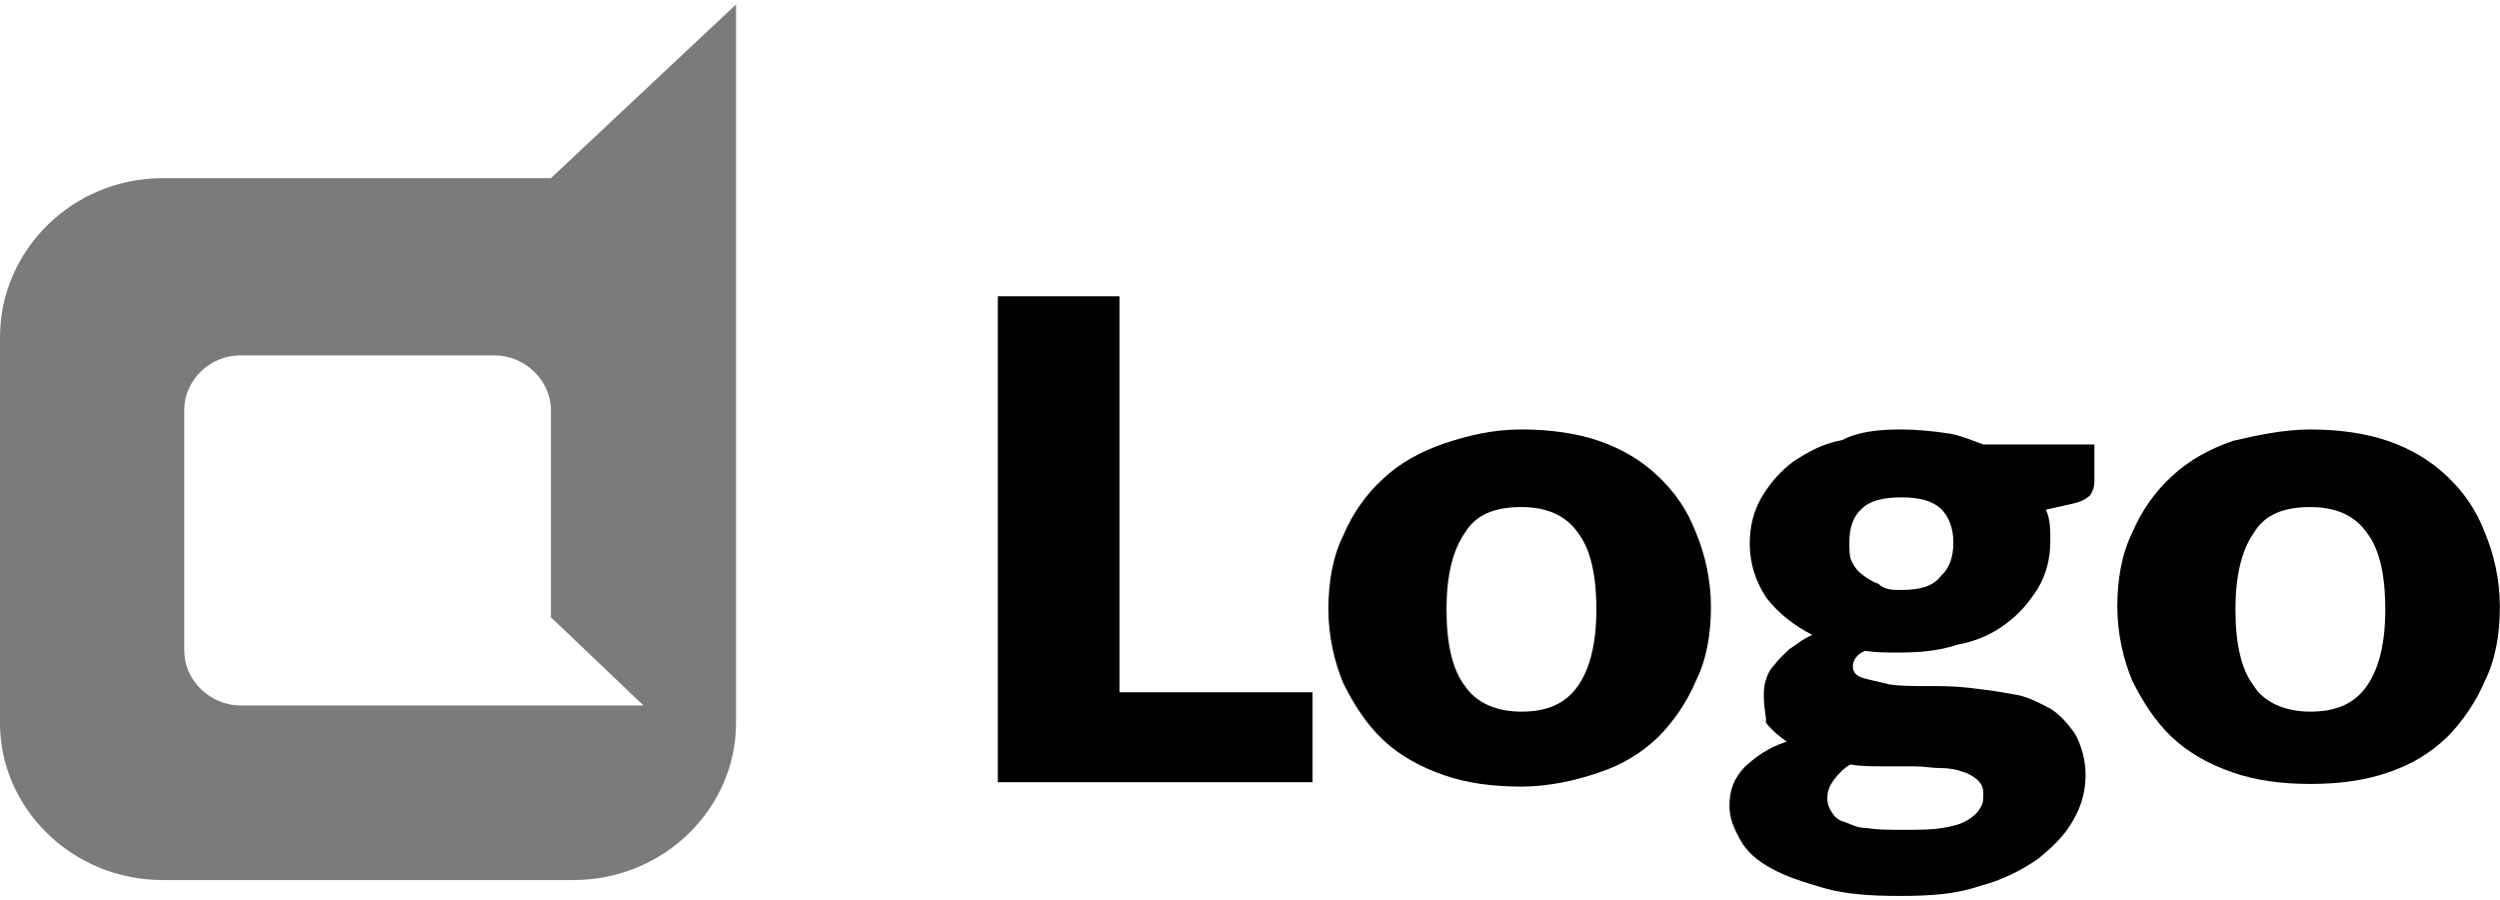
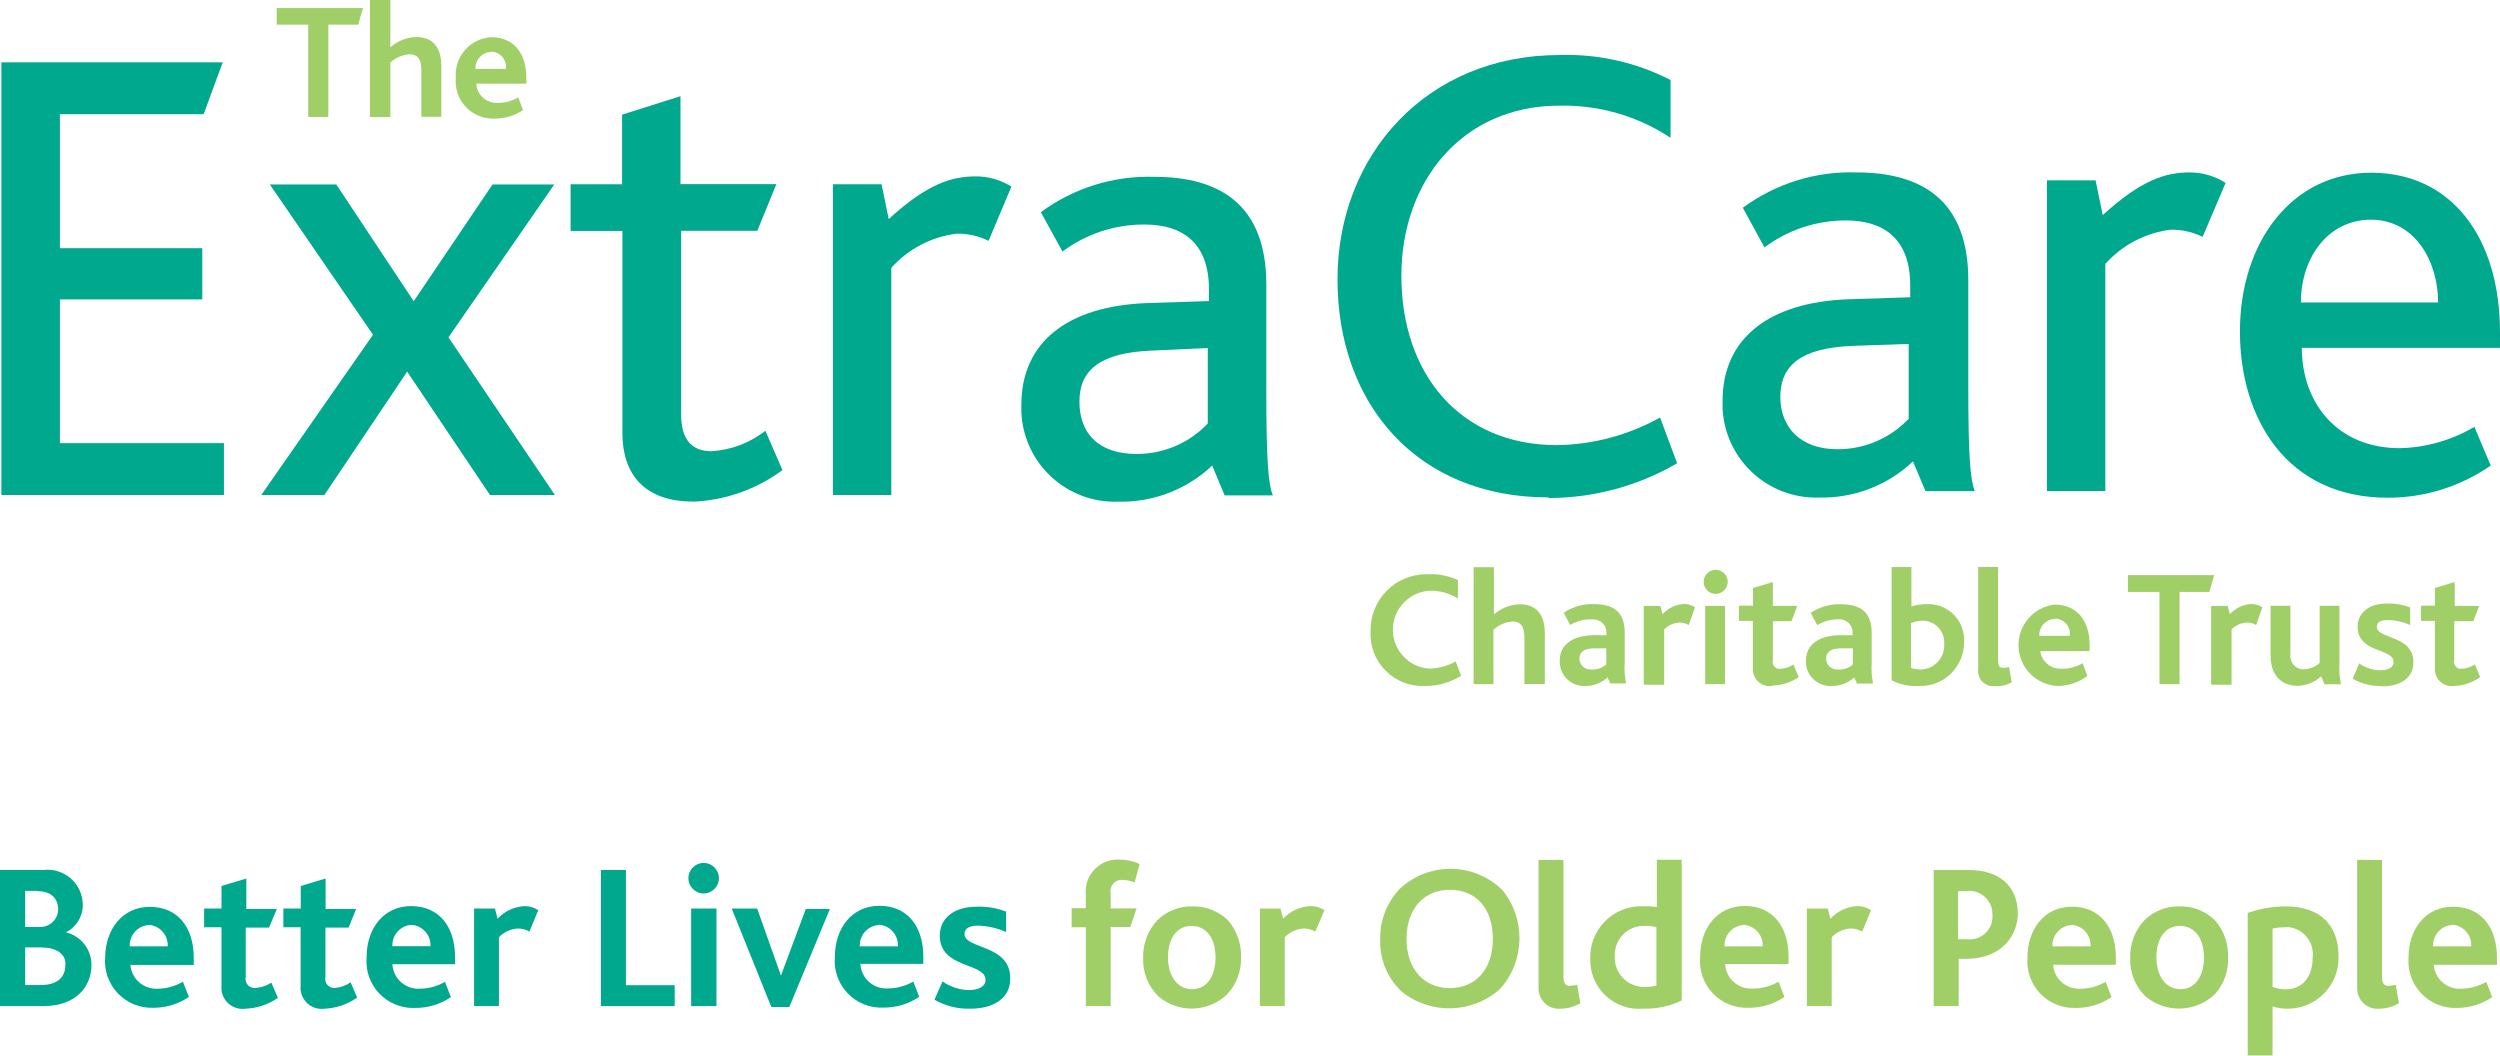
- <svg xmlns="http://www.w3.org/2000/svg" xmlns:xlink="http://www.w3.org/1999/xlink" version="1.1" id="Layer_1" x="0px" y="0px" viewBox="0 0 283.5 102" style="enable-background:new 0 0 283.5 102;" xml:space="preserve">
-   <style type="text/css">
- 	.st0{clip-path:url(#XMLID_36_);}
- 	.st1{clip-path:url(#XMLID_37_);fill:#010101;}
- 	.st2{clip-path:url(#SVGID_2_);}
- 	.st3{clip-path:url(#XMLID_38_);fill:#010101;}
- 	.st4{clip-path:url(#SVGID_4_);}
- 	.st5{clip-path:url(#XMLID_39_);fill:#010101;}
- 	.st6{clip-path:url(#SVGID_6_);}
- 	.st7{clip-path:url(#XMLID_40_);fill:#010101;}
- 	.st8{clip-path:url(#SVGID_8_);}
- 	.st9{clip-path:url(#XMLID_41_);fill:#7B7B7B;}
- </style>
-   <g id="XMLID_21_">
-     <g>
-       <defs>
-         <polygon id="XMLID_18_" points="127,78.5 148.9,78.5 148.9,88.7 113.2,88.7 113.2,33.6 127,33.6    " />
-       </defs>
-       <clipPath id="XMLID_36_">
-         <use xlink:href="#XMLID_18_" style="overflow:visible;" />
-       </clipPath>
-       <g class="st0">
-         <defs>
-           <rect id="XMLID_19_" x="-1501.1" y="-110" width="2945" height="2666.8" />
-         </defs>
-         <clipPath id="XMLID_37_">
-           <use xlink:href="#XMLID_19_" style="overflow:visible;" />
-         </clipPath>
-         <rect id="XMLID_20_" x="103" y="23.3" class="st1" width="56.1" height="75.6" />
-       </g>
-     </g>
-     <g>
-       <defs>
-         <path id="SVGID_1_" d="M172.6,80.7c2.9,0,5-0.9,6.4-2.9c1.4-2,2.1-4.9,2.1-8.7c0-4-0.7-6.9-2.1-8.7c-1.4-2-3.6-2.9-6.4-2.9     c-3.1,0-5.2,0.9-6.4,2.9c-1.4,2-2.1,4.9-2.1,8.7c0,4,0.7,6.9,2.1,8.7C167.4,79.6,169.6,80.7,172.6,80.7z M172.6,48.7     c3.1,0,6.2,0.4,8.8,1.3c2.6,0.9,4.8,2.2,6.7,4c1.9,1.8,3.3,3.8,4.3,6.4c1,2.4,1.7,5.3,1.7,8.4s-0.5,6-1.7,8.4     c-1,2.4-2.6,4.7-4.3,6.4c-1.9,1.8-4,3.1-6.7,4c-2.6,0.9-5.7,1.6-8.8,1.6c-3.3,0-6.2-0.4-8.8-1.3c-2.6-0.9-5-2.2-6.9-4     s-3.3-4-4.5-6.4c-1-2.4-1.7-5.3-1.7-8.4s0.5-6,1.7-8.4c1-2.4,2.6-4.7,4.5-6.4c1.9-1.8,4.3-3.1,6.9-4     C166.5,49.4,169.3,48.7,172.6,48.7z" />
-       </defs>
-       <clipPath id="SVGID_2_">
-         <use xlink:href="#SVGID_1_" style="overflow:visible;" />
-       </clipPath>
-       <g class="st2">
-         <defs>
-           <rect id="XMLID_16_" x="-1501.1" y="-110" width="2945" height="2666.8" />
-         </defs>
-         <clipPath id="XMLID_38_">
-           <use xlink:href="#XMLID_16_" style="overflow:visible;" />
-         </clipPath>
-         <rect id="XMLID_17_" x="140.5" y="38.5" class="st3" width="63.7" height="61.1" />
-       </g>
-     </g>
-     <g>
-       <defs>
-         <path id="SVGID_3_" d="M215.7,66.9c2.1,0,3.6-0.4,4.5-1.6c1-0.9,1.4-2.2,1.4-3.8c0-1.6-0.5-2.9-1.4-3.8c-1-0.9-2.4-1.3-4.5-1.3     c-2.1,0-3.6,0.4-4.5,1.3c-1,0.9-1.4,2.2-1.4,3.8c0,0.7,0,1.6,0.2,2c0.2,0.4,0.5,1.1,1.2,1.6c0.5,0.4,1.2,0.9,1.9,1.1     C213.8,66.9,214.7,66.9,215.7,66.9z M225,90c0-0.7-0.2-1.1-0.7-1.6c-0.5-0.4-1-0.7-1.7-0.9c-0.5-0.2-1.4-0.4-2.4-0.4     c-1,0-1.9-0.2-3.1-0.2h-3.6c-1.2,0-2.4,0-3.6-0.2c-0.7,0.4-1.4,1.1-1.9,1.8c-0.5,0.7-0.7,1.3-0.7,2c0,0.7,0.2,1.1,0.5,1.6     s0.7,0.9,1.4,1.1c0.7,0.2,1.4,0.7,2.6,0.7c1.2,0.2,2.4,0.2,4,0.2c1.9,0,3.3,0,4.5-0.2s2.1-0.4,2.9-0.9c0.7-0.4,1.2-0.9,1.4-1.3     C225,91.1,225,90.7,225,90z M215.7,48.7c1.7,0,3.6,0.2,5,0.4c1.7,0.2,3.1,0.9,4.3,1.3h12.6v4.2c0,0.7-0.2,1.1-0.5,1.6     c-0.5,0.4-1,0.7-1.9,0.9l-3.1,0.7c0.5,1.1,0.5,2.2,0.5,3.6c0,2-0.5,3.8-1.4,5.3c-1,1.6-2.1,2.9-3.6,4c-1.4,1.1-3.3,2-5.5,2.4     c-2.1,0.7-4.3,0.9-6.7,0.9c-1.4,0-2.6,0-3.8-0.2c-1,0.4-1.4,1.1-1.4,1.8c0,0.7,0.5,1.1,1.2,1.3c0.7,0.2,1.7,0.4,2.9,0.7     c1.2,0.2,2.6,0.2,4.3,0.2c1.7,0,3.1,0,4.8,0.2c1.7,0.2,3.3,0.4,4.8,0.7c1.7,0.2,2.9,0.9,4.3,1.6c1.2,0.7,2.1,1.8,2.9,2.9     c0.7,1.3,1.2,2.9,1.2,4.7s-0.5,3.6-1.4,5.1c-1,1.8-2.4,3.1-4,4.4c-1.9,1.3-4,2.4-6.7,3.1c-2.6,0.9-5.5,1.1-9,1.1     c-3.3,0-6.2-0.2-8.6-0.9c-2.4-0.7-4.3-1.3-5.9-2.2c-1.7-0.9-2.9-2-3.6-3.3c-0.7-1.3-1.2-2.4-1.2-3.8c0-1.8,0.5-3.1,1.7-4.4     c1.2-1.1,2.6-2.2,4.8-2.9c-1-0.7-1.7-1.3-2.4-2.2c0.2-0.2-0.2-1.3-0.2-2.9c0-0.7,0-1.1,0.2-1.8c0.2-0.7,0.5-1.3,1-1.8     c0.5-0.7,1-1.1,1.7-1.8c0.7-0.4,1.4-1.1,2.6-1.6c-2.1-1.1-3.8-2.4-5.2-4.2c-1.2-1.8-1.9-3.8-1.9-6.2c0-2,0.5-3.8,1.4-5.3     s2.1-2.9,3.6-4c1.7-1.1,3.3-2,5.5-2.4C210.9,48.9,213.3,48.7,215.7,48.7z" />
-       </defs>
-       <clipPath id="SVGID_4_">
-         <use xlink:href="#SVGID_3_" style="overflow:visible;" />
-       </clipPath>
-       <g class="st4">
-         <defs>
-           <rect id="XMLID_12_" x="-1501.1" y="-110" width="2945" height="2666.8" />
-         </defs>
-         <clipPath id="XMLID_39_">
-           <use xlink:href="#XMLID_12_" style="overflow:visible;" />
-         </clipPath>
-         <rect id="XMLID_13_" x="185.7" y="38.5" class="st5" width="62.1" height="73.4" />
-       </g>
-     </g>
-     <g>
-       <defs>
-         <path id="SVGID_5_" d="M262.1,80.7c2.9,0,5-0.9,6.4-2.9c1.4-2,2.1-4.9,2.1-8.7c0-4-0.7-6.9-2.1-8.7c-1.4-2-3.6-2.9-6.4-2.9     c-3.1,0-5.2,0.9-6.4,2.9c-1.4,2-2.1,4.9-2.1,8.7c0,4,0.7,6.9,2.1,8.7C256.8,79.6,259.2,80.7,262.1,80.7z M262.1,48.7     c3.1,0,6.2,0.4,8.8,1.3c2.6,0.9,4.8,2.2,6.7,4c1.9,1.8,3.3,3.8,4.3,6.4c1,2.4,1.7,5.3,1.7,8.4s-0.5,6-1.7,8.4     c-1,2.4-2.6,4.7-4.3,6.4c-1.9,1.8-4,3.1-6.7,4c-2.6,0.9-5.5,1.3-8.8,1.3s-6.2-0.4-8.8-1.3c-2.6-0.9-5-2.2-6.9-4     c-1.9-1.8-3.3-4-4.5-6.4c-1-2.4-1.7-5.3-1.7-8.4s0.5-6,1.7-8.4c1-2.4,2.6-4.7,4.5-6.4c1.9-1.8,4.3-3.1,6.9-4     C255.9,49.4,259,48.7,262.1,48.7z" />
-       </defs>
-       <clipPath id="SVGID_6_">
-         <use xlink:href="#SVGID_5_" style="overflow:visible;" />
-       </clipPath>
-       <g class="st6">
-         <defs>
-           <rect id="XMLID_7_" x="-1501.1" y="-110" width="2945" height="2666.8" />
-         </defs>
-         <clipPath id="XMLID_40_">
-           <use xlink:href="#XMLID_7_" style="overflow:visible;" />
-         </clipPath>
-         <rect id="XMLID_8_" x="230" y="38.5" class="st7" width="63.7" height="60.9" />
-       </g>
-     </g>
-     <g>
-       <defs>
-         <path id="SVGID_7_" d="M62.5,70V46.5c0-3.3-2.9-6.2-6.4-6.2H27.3c-3.6,0-6.4,2.9-6.4,6.2v27.3c0,3.3,2.9,6.2,6.4,6.2H73L62.5,70z      M18.5,20.2h44L83.5,0.5V82c0,9.6-8.1,17.8-18.5,17.8H18.5C8.1,99.8,0,91.6,0,82V38.2C0,28.5,8.1,20.2,18.5,20.2z" />
-       </defs>
-       <clipPath id="SVGID_8_">
-         <use xlink:href="#SVGID_7_" style="overflow:visible;" />
-       </clipPath>
-       <g class="st8">
-         <defs>
-           <rect id="XMLID_3_" x="-1501.1" y="-110" width="2945" height="2666.8" />
-         </defs>
-         <clipPath id="XMLID_41_">
-           <use xlink:href="#XMLID_3_" style="overflow:visible;" />
-         </clipPath>
-         <rect id="XMLID_4_" x="-10.2" y="-9.8" class="st9" width="103.9" height="119.8" />
-       </g>
-     </g>
-   </g>
+ <svg xmlns="http://www.w3.org/2000/svg" id="Layer_1" data-name="Layer 1" width="164" height="69.24" viewBox="0 0 164 69.24">
+   <defs>
+     <style>.cls-1{fill:#00a88e;}.cls-2{fill:#a0cf67;}</style>
+   </defs>
+   <polygon class="cls-1" points="0.09 32.47 0.09 4.09 14.61 4.09 13.36 7.49 3.93 7.49 3.93 16.28 13.27 16.28 13.27 19.64 3.93 19.64 3.93 29.07 14.69 29.07 14.69 32.47 0.09 32.47" />
+   <polygon class="cls-1" points="32.14 32.47 26.71 24.38 21.28 32.47 17.14 32.47 24.47 21.96 17.7 12.1 22.06 12.1 27.14 19.76 32.31 12.1 36.36 12.1 29.42 22.13 36.4 32.47 32.14 32.47" />
+   <path class="cls-1" d="M45.44,32.9c-3.18,0-4.61-1.81-4.61-4.48V15.15h-3.4V12.09h3.38V7.52l3.83-1.21v5.77h6.29l-1.25,3.06h-5v12c0,1.68.67,2.46,2,2.46a6.38,6.38,0,0,0,3.53-1.34l1.12,2.58a10.64,10.64,0,0,1-5.85,2.07" />
+   <path class="cls-1" d="M64.85,15.8a4.49,4.49,0,0,0-2.11-.47,6.89,6.89,0,0,0-4.27,2.24v14.9H54.64V12.09h3.19l.47,2.28c2.54-2.32,4.13-2.8,5.73-2.8a4.39,4.39,0,0,1,2.32.67Z" />
+   <path class="cls-1" d="M79.26,22.83,75.55,23c-3.34.13-4.74,1.25-4.74,3.34s1.25,3.44,3.75,3.44a6.4,6.4,0,0,0,4.67-2V22.83Zm1.07,9.65-.81-1.94a8.68,8.68,0,0,1-6.16,2.37A6.14,6.14,0,0,1,67,27q0-.22,0-.44c0-4.09,3-6.5,8.31-6.68l4-.13V19c0-3.14-1.81-4.27-4.22-4.27A8.9,8.9,0,0,0,69.7,16.5l-1.42-2.58a11.9,11.9,0,0,1,7.45-2.32c4.27,0,7.34,1.81,7.34,7.06V25.5c0,4.83.13,6.24.43,7H80.33Z" />
+   <path class="cls-1" d="M101.57,32.63c-8.61,0-13.83-6.12-13.83-14.3S93.6,3.61,102.31,3.61a14.86,14.86,0,0,1,7.28,1.64l0,3.79a12.73,12.73,0,0,0-7.28-2.11c-6.42,0-10.38,5-10.38,11.16,0,6.42,3.83,11.11,10.21,11.11a14.29,14.29,0,0,0,6.76-1.81l1.12,3a16.79,16.79,0,0,1-8.4,2.28" />
+   <path class="cls-1" d="M125.24,22.56l-3.71.13c-3.34.13-4.74,1.25-4.74,3.34,0,1.94,1.25,3.44,3.75,3.44a6.39,6.39,0,0,0,4.67-2V22.56Zm1.07,9.65-.82-1.94a8.68,8.68,0,0,1-6.16,2.37A6.14,6.14,0,0,1,113,26.75q0-.22,0-.44c0-4.09,3-6.5,8.31-6.68l4-.13v-.77c0-3.14-1.81-4.27-4.22-4.27a8.89,8.89,0,0,0-5.34,1.77l-1.42-2.6a11.9,11.9,0,0,1,7.45-2.32c4.27,0,7.34,1.81,7.34,7.06v6.85c0,4.83.13,6.24.43,7h-3.16Z" />
+   <path class="cls-1" d="M144.49,15.54a4.49,4.49,0,0,0-2.11-.47,6.91,6.91,0,0,0-4.27,2.24v14.9h-3.83V11.83h3.19l.47,2.28c2.54-2.32,4.13-2.8,5.73-2.8A4.38,4.38,0,0,1,146,12Z" />
+   <path class="cls-1" d="M155.55,14.41c-2.84,0-4.61,2.5-4.61,5.43h9c0-2.63-1.46-5.43-4.44-5.43M151,22.81c0,3.62,2.32,6.59,6.42,6.59A10.06,10.06,0,0,0,162.32,28l1.07,2.54a11.77,11.77,0,0,1-6.76,2.11c-6.63,0-9.69-5.21-9.69-10.9,0-5.86,3.4-10.42,8.61-10.42S164,15.5,164,21.82v1H151Z" />
+   <polygon class="cls-2" points="23.5 1.62 21.54 1.62 21.54 7.67 20.22 7.67 20.22 1.62 18.15 1.62 18.15 0.53 23.81 0.53 23.5 1.62" />
+   <path class="cls-2" d="M27.64,7.67v-3c0-.57-.09-1.11-.78-1.11a2.06,2.06,0,0,0-1.25.54V7.68H24.27V0h1.34V3.1a2.67,2.67,0,0,1,1.7-.67c.79,0,1.64.38,1.64,1.89V7.66H27.64Z" />
+   <path class="cls-2" d="M32.19,3.41a1.06,1.06,0,0,0-1,1.11v0h2a1,1,0,0,0-.95-1.13h0m-1,2A1.34,1.34,0,0,0,32.6,6.75h.07A2.67,2.67,0,0,0,34,6.39l.31.83a3.3,3.3,0,0,1-1.86.56A2.45,2.45,0,0,1,29.9,5.11a2.47,2.47,0,0,1,2.33-2.67c1.46,0,2.3,1.05,2.3,2.67v.38H31.19Z" />
+   <path class="cls-2" d="M93.51,45a3.41,3.41,0,0,1-3.6-3.61,3.66,3.66,0,0,1,3.6-3.72h.27a4,4,0,0,1,1.86.39v1.2a3.38,3.38,0,0,0-1.81-.51,2.56,2.56,0,0,0-.1,5.11,3.6,3.6,0,0,0,1.76-.47l.36.94a4.39,4.39,0,0,1-2.32.67" />
+   <path class="cls-2" d="M100,44.88v-3c0-.57-.09-1.11-.78-1.11a2.06,2.06,0,0,0-1.25.54v3.57h-1.3V37.21H98v3.1a2.67,2.67,0,0,1,1.7-.67c.79,0,1.64.38,1.64,1.89v3.34H100Z" />
+   <path class="cls-2" d="M105.34,42.53h-.73c-.71,0-1,.26-1,.67a.72.72,0,0,0,.72.72h.12a1.34,1.34,0,0,0,.92-.33V42.53Zm.33,2.36-.22-.45A2.12,2.12,0,0,1,104,45a1.6,1.6,0,0,1-1.68-1.51s0-.1,0-.14c0-1.06.83-1.64,2.15-1.68l.91,0v-.16a.85.85,0,0,0-.82-.88h-.16A2.52,2.52,0,0,0,103,41l-.42-.81a3.38,3.38,0,0,1,2-.56c1.27,0,2,.52,2,1.86v2a5.23,5.23,0,0,0,.09,1.34h-1.09Z" />
+   <path class="cls-2" d="M110.78,41a1.19,1.19,0,0,0-.61-.16,1.5,1.5,0,0,0-1,.45v3.63h-1.34V39.75h1.09l.14.54a2.08,2.08,0,0,1,1.42-.67,1.27,1.27,0,0,1,.71.22Z" />
+   <path class="cls-2" d="M111.86,39.75h1.3v5.13h-1.3Zm.67-.79a.79.79,0,1,1,.81-.79.8.8,0,0,1-.81.79h0" />
+   <path class="cls-2" d="M116.26,45a1.11,1.11,0,0,1-1.27-1.2V40.73h-.91v-1H115V38.57l1.3-.39v1.57h1.6l-.38,1h-1.22V43.3a.47.47,0,0,0,.33.57h.16a1.68,1.68,0,0,0,.86-.28l.35.83a3.17,3.17,0,0,1-1.72.55" />
+   <path class="cls-2" d="M121.52,42.53h-.73c-.71,0-1,.26-1,.67a.72.72,0,0,0,.72.72h.12a1.34,1.34,0,0,0,.92-.33V42.53Zm.33,2.36-.22-.45a2.12,2.12,0,0,1-1.48.56,1.6,1.6,0,0,1-1.68-1.51s0-.1,0-.14c0-1.06.83-1.64,2.15-1.68l.91,0v-.16a.85.85,0,0,0-.82-.88h-.16a2.52,2.52,0,0,0-1.34.38l-.43-.81a3.38,3.38,0,0,1,2-.56c1.27,0,2,.52,2,1.86v2a5.18,5.18,0,0,0,.09,1.34h-1.09Z" />
+   <path class="cls-2" d="M126.09,40.72a1.74,1.74,0,0,0-.73.16v2.94a1.91,1.91,0,0,0,.67.1,1.58,1.58,0,0,0,1.51-1.64v-.06a1.42,1.42,0,0,0-1.33-1.5h-.1M125.78,45a3.46,3.46,0,0,1-1.69-.37V37.2h1.3v2.58a3.52,3.52,0,0,1,1-.15,2.34,2.34,0,0,1,2.45,2.5A2.85,2.85,0,0,1,126,45h-.23" />
+   <path class="cls-2" d="M130.95,45a1,1,0,0,1-1.18-1.13V37.19h1.3v6.09c0,.38.07.53.35.53a1.66,1.66,0,0,0,.38-.05l.17,1a2,2,0,0,1-1,.26" />
+   <path class="cls-2" d="M134.78,40.6a1.06,1.06,0,0,0-1,1.11v0h2a1,1,0,0,0-.95-1.13h0m-1,2a1.34,1.34,0,0,0,1.38,1.29h.07a2.67,2.67,0,0,0,1.34-.36l.31.83A3.29,3.29,0,0,1,135,45a2.68,2.68,0,0,1-.22-5.34c1.46,0,2.3,1.05,2.3,2.67v.38h-3.34Z" />
+   <polygon class="cls-2" points="144.93 38.83 142.98 38.83 142.98 44.88 141.66 44.88 141.66 38.83 139.59 38.83 139.59 37.73 145.25 37.73 144.93 38.83" />
+   <path class="cls-2" d="M148,41a1.18,1.18,0,0,0-.61-.16,1.5,1.5,0,0,0-1,.45v3.63h-1.34V39.75h1.09l.14.54a2.08,2.08,0,0,1,1.42-.67,1.26,1.26,0,0,1,.71.22Z" />
+   <path class="cls-2" d="M152.49,44.88l-.23-.51a2.33,2.33,0,0,1-1.57.62c-.67,0-1.74-.35-1.74-2V39.74h1.3v3.16a.89.89,0,0,0,.72,1h.2a1.52,1.52,0,0,0,1-.42V39.74h1.3v3.73a5.15,5.15,0,0,0,.1,1.42h-1.08Z" />
+   <path class="cls-2" d="M156.24,45a3.54,3.54,0,0,1-1.9-.48l.42-1a2.49,2.49,0,0,0,1.38.45c.53,0,.88-.19.88-.54,0-.92-2.36-.57-2.36-2.32,0-.89.71-1.52,1.94-1.52a3.9,3.9,0,0,1,1.51.26V41a3.93,3.93,0,0,0-1.46-.33c-.45,0-.73.14-.73.45,0,.81,2.4.54,2.4,2.31,0,1.15-1,1.6-2.09,1.6" />
+   <path class="cls-2" d="M161,45a1.11,1.11,0,0,1-1.27-1.2V40.73h-.91v-1h.91V38.57l1.3-.39v1.57h1.6l-.38,1H161V43.3a.47.47,0,0,0,.33.57h.16a1.7,1.7,0,0,0,.86-.28l.35.83A3.16,3.16,0,0,1,161,45" />
+   <path class="cls-1" d="M2.84,66H0V57.07H2.85A2.31,2.31,0,0,1,5.43,59.3a2,2,0,0,1-1.11,1.86h0A2.19,2.19,0,0,1,6,63.32C6,64.61,5.09,66,2.84,66Zm-.39-7.56h-.8v2.37h1a1.18,1.18,0,0,0,1.17-1.18C3.79,58.93,3.36,58.46,2.44,58.46Zm.32,3.71H1.65v2.47h1c1.1,0,1.64-.49,1.64-1.34C4.33,62.64,3.77,62.16,2.76,62.16Z" />
+   <path class="cls-1" d="M8.55,63.24a1.7,1.7,0,0,0,1.78,1.62h0A3.34,3.34,0,0,0,12,64.4l.39,1a4.11,4.11,0,0,1-2.3.71,3.06,3.06,0,0,1-3.19-3.34C6.92,61,8,59.49,9.83,59.49s2.88,1.34,2.88,3.34v.47H8.57Zm1.22-2.56a1.34,1.34,0,0,0-1.26,1.4H11A1.34,1.34,0,0,0,9.77,60.67Z" />
+   <path class="cls-1" d="M16.12,66.17a1.39,1.39,0,0,1-1.59-1.51V60.83H13.39V59.6h1.14V58.12l1.63-.49v2h2l-.51,1.22H16.12v3.23a.59.59,0,0,0,.61.73,2.1,2.1,0,0,0,1.07-.35l.43,1A4,4,0,0,1,16.12,66.17Z" />
+   <path class="cls-1" d="M21.31,66.17a1.39,1.39,0,0,1-1.59-1.51V60.83H18.59V59.6h1.14V58.12l1.63-.49v2h2l-.49,1.22H21.35v3.23a.59.59,0,0,0,.61.73A2.1,2.1,0,0,0,23,64.44l.43,1A4,4,0,0,1,21.31,66.17Z" />
+   <path class="cls-1" d="M25.74,63.24a1.7,1.7,0,0,0,1.78,1.62h0a3.34,3.34,0,0,0,1.67-.45l.39,1a4.11,4.11,0,0,1-2.34.71,3.06,3.06,0,0,1-3.19-3.34c0-1.84,1.09-3.34,2.92-3.34s2.88,1.34,2.88,3.34v.47H25.74ZM27,60.67a1.34,1.34,0,0,0-1.26,1.4h2.5A1.34,1.34,0,0,0,27,60.67Z" />
+   <path class="cls-1" d="M34.73,61.11a1.49,1.49,0,0,0-.76-.2,1.88,1.88,0,0,0-1.24.57V66H31.1V59.6h1.37l.17.67a2.6,2.6,0,0,1,1.78-.83,1.58,1.58,0,0,1,.89.27Z" />
+   <path class="cls-1" d="M39.42,66V57.07h1.64v7.56h3.2V66H39.42Z" />
+   <path class="cls-1" d="M46.16,58.61a1,1,0,1,1,1-1,1,1,0,0,1-1,1ZM45.34,66V59.6H47V66Z" />
+   <path class="cls-1" d="M51.78,66.06H50.6L48,59.6h1.67L51.23,64h0l1.63-4.37h1.58Z" />
+   <path class="cls-1" d="M56.44,63.24a1.7,1.7,0,0,0,1.8,1.6,3.34,3.34,0,0,0,1.67-.45l.39,1a4.11,4.11,0,0,1-2.34.71,3.06,3.06,0,0,1-3.19-3.34c0-1.84,1.09-3.34,2.92-3.34s2.88,1.34,2.88,3.34v.47H56.43Zm1.22-2.56a1.34,1.34,0,0,0-1.26,1.4h2.5a1.34,1.34,0,0,0-1.24-1.42Z" />
+   <path class="cls-1" d="M63.68,66.17a4.45,4.45,0,0,1-2.38-.59l.53-1.2a3.12,3.12,0,0,0,1.72.57c.67,0,1.1-.25,1.1-.67,0-1.15-3-.72-3-2.9,0-1.11.88-1.9,2.43-1.9A4.87,4.87,0,0,1,66,59.8v1.34a4.9,4.9,0,0,0-1.82-.42c-.57,0-.91.17-.91.55,0,1,3,.67,3,2.89C66.3,65.6,65,66.17,63.68,66.17Z" />
+   <path class="cls-2" d="M74.43,57.89a2.14,2.14,0,0,0-.81-.17.73.73,0,0,0-.76.87v1h1.7l-.41,1.22H72.86V66H71.23V60.83H70.3V59.58h.93v-.89a2.1,2.1,0,0,1,2.27-2.3,3.11,3.11,0,0,1,1.26.29Z" />
+   <path class="cls-2" d="M80.5,65.23a3.37,3.37,0,0,1-4.51.13,3.34,3.34,0,0,1-1-2.51,3.49,3.49,0,0,1,.93-2.48,3.14,3.14,0,0,1,2.28-.91,3.2,3.2,0,0,1,2.36.92,3.48,3.48,0,0,1,.85,2.42A3.4,3.4,0,0,1,80.5,65.23Zm-2.34-4.49c-1,0-1.54.87-1.54,2.06s.59,2.09,1.58,2.09,1.54-.88,1.54-2.09S79.17,60.74,78.16,60.74Z" />
+   <path class="cls-2" d="M86.28,61.11a1.48,1.48,0,0,0-.76-.2,1.88,1.88,0,0,0-1.24.57V66H82.65V59.6H84l.17.67A2.6,2.6,0,0,1,86,59.44a1.58,1.58,0,0,1,.89.27Z" />
+   <path class="cls-2" d="M98.41,64.87a5,5,0,0,1-6.45.19,4.49,4.49,0,0,1-1.42-3.42,4.67,4.67,0,0,1,1.29-3.34,4.87,4.87,0,0,1,6.72.08A5,5,0,0,1,98.41,64.87Zm-3.3-6.5c-1.67,0-2.84,1.21-2.84,3.22s1.17,3.23,2.84,3.23,2.82-1.21,2.82-3.23-1.11-3.22-2.83-3.22Z" />
+   <path class="cls-2" d="M102.41,66.17a1.34,1.34,0,0,1-1.48-1.42V56.41h1.63V64c0,.47.09.67.43.67a2,2,0,0,0,.47-.07l.21,1.21A2.56,2.56,0,0,1,102.41,66.17Z" />
+   <path class="cls-2" d="M107.81,66.17a3.2,3.2,0,0,1-3.49-3.3,3.34,3.34,0,0,1,3.26-3.42h.3a4.67,4.67,0,0,1,.81.05v-3.1h1.63v9.23A5.42,5.42,0,0,1,107.81,66.17Zm.88-5.34a2.72,2.72,0,0,0-.76-.09,1.9,1.9,0,0,0-2,2,1.92,1.92,0,0,0,1.79,2h.21a2.92,2.92,0,0,0,.73-.09V60.83Z" />
+   <path class="cls-2" d="M113.17,63.24A1.7,1.7,0,0,0,115,64.85h0a3.34,3.34,0,0,0,1.67-.45l.39,1a4.11,4.11,0,0,1-2.34.71,3.06,3.06,0,0,1-3.19-3.34c0-1.84,1.09-3.34,2.92-3.34s2.88,1.34,2.88,3.34v.47h-4.14Zm1.22-2.56a1.34,1.34,0,0,0-1.26,1.4h2.5A1.34,1.34,0,0,0,114.4,60.67Z" />
+   <path class="cls-2" d="M122.16,61.11a1.48,1.48,0,0,0-.76-.2,1.88,1.88,0,0,0-1.24.57V66h-1.63V59.6h1.37l.17.67a2.6,2.6,0,0,1,1.78-.83,1.58,1.58,0,0,1,.89.27Z" />
+   <path class="cls-2" d="M128.94,62.9h-.45V66h-1.64V57.07h2.3c1.94,0,3.22,1,3.22,2.88C132.36,61.2,131.48,62.9,128.94,62.9Zm0-4.44h-.49v3.15H129a1.49,1.49,0,0,0,1.7-1.62,1.52,1.52,0,0,0-1.48-1.55Z" />
+   <path class="cls-2" d="M134.68,63.24a1.7,1.7,0,0,0,1.78,1.62h0a3.34,3.34,0,0,0,1.67-.45l.39,1a4.11,4.11,0,0,1-2.34.71A3.06,3.06,0,0,1,133,62.82c0-1.84,1.09-3.34,2.92-3.34s2.88,1.34,2.88,3.34v.47h-4.14Zm1.22-2.56a1.34,1.34,0,0,0-1.26,1.4h2.5A1.34,1.34,0,0,0,135.91,60.67Z" />
+   <path class="cls-2" d="M145.29,65.23a3.42,3.42,0,0,1-4.55.13,3.34,3.34,0,0,1-1-2.51,3.49,3.49,0,0,1,.93-2.48,3.14,3.14,0,0,1,2.28-.91,3.2,3.2,0,0,1,2.36.92,3.48,3.48,0,0,1,.85,2.42A3.4,3.4,0,0,1,145.29,65.23ZM143,60.74c-1,0-1.54.87-1.54,2.06s.59,2.09,1.58,2.09,1.54-.88,1.54-2.09S144,60.74,143,60.74Z" />
+   <path class="cls-2" d="M150,66.17a2.92,2.92,0,0,1-.92-.15v3.22h-1.63V59.89a7.34,7.34,0,0,1,2.5-.43c2.28,0,3.46,1.26,3.46,3.26a3.34,3.34,0,0,1-3.22,3.45Zm-.17-5.34a2.86,2.86,0,0,0-.75.09v3.82a2.33,2.33,0,0,0,.84.16c1.14,0,1.79-.83,1.79-2.08a1.79,1.79,0,0,0-1.57-2Z" />
+   <path class="cls-2" d="M156.11,66.17a1.34,1.34,0,0,1-1.48-1.42V56.41h1.63V64c0,.47.09.67.43.67a2,2,0,0,0,.47-.07l.21,1.21A2.56,2.56,0,0,1,156.11,66.17Z" />
+   <path class="cls-2" d="M159.65,63.24a1.7,1.7,0,0,0,1.78,1.62h0a3.34,3.34,0,0,0,1.67-.45l.39,1a4.11,4.11,0,0,1-2.34.71A3.06,3.06,0,0,1,158,62.82c0-1.84,1.09-3.34,2.92-3.34s2.88,1.34,2.88,3.34v.47h-4.14Zm1.22-2.56a1.34,1.34,0,0,0-1.26,1.4h2.5a1.34,1.34,0,0,0-1.22-1.42Z" />
</svg>
